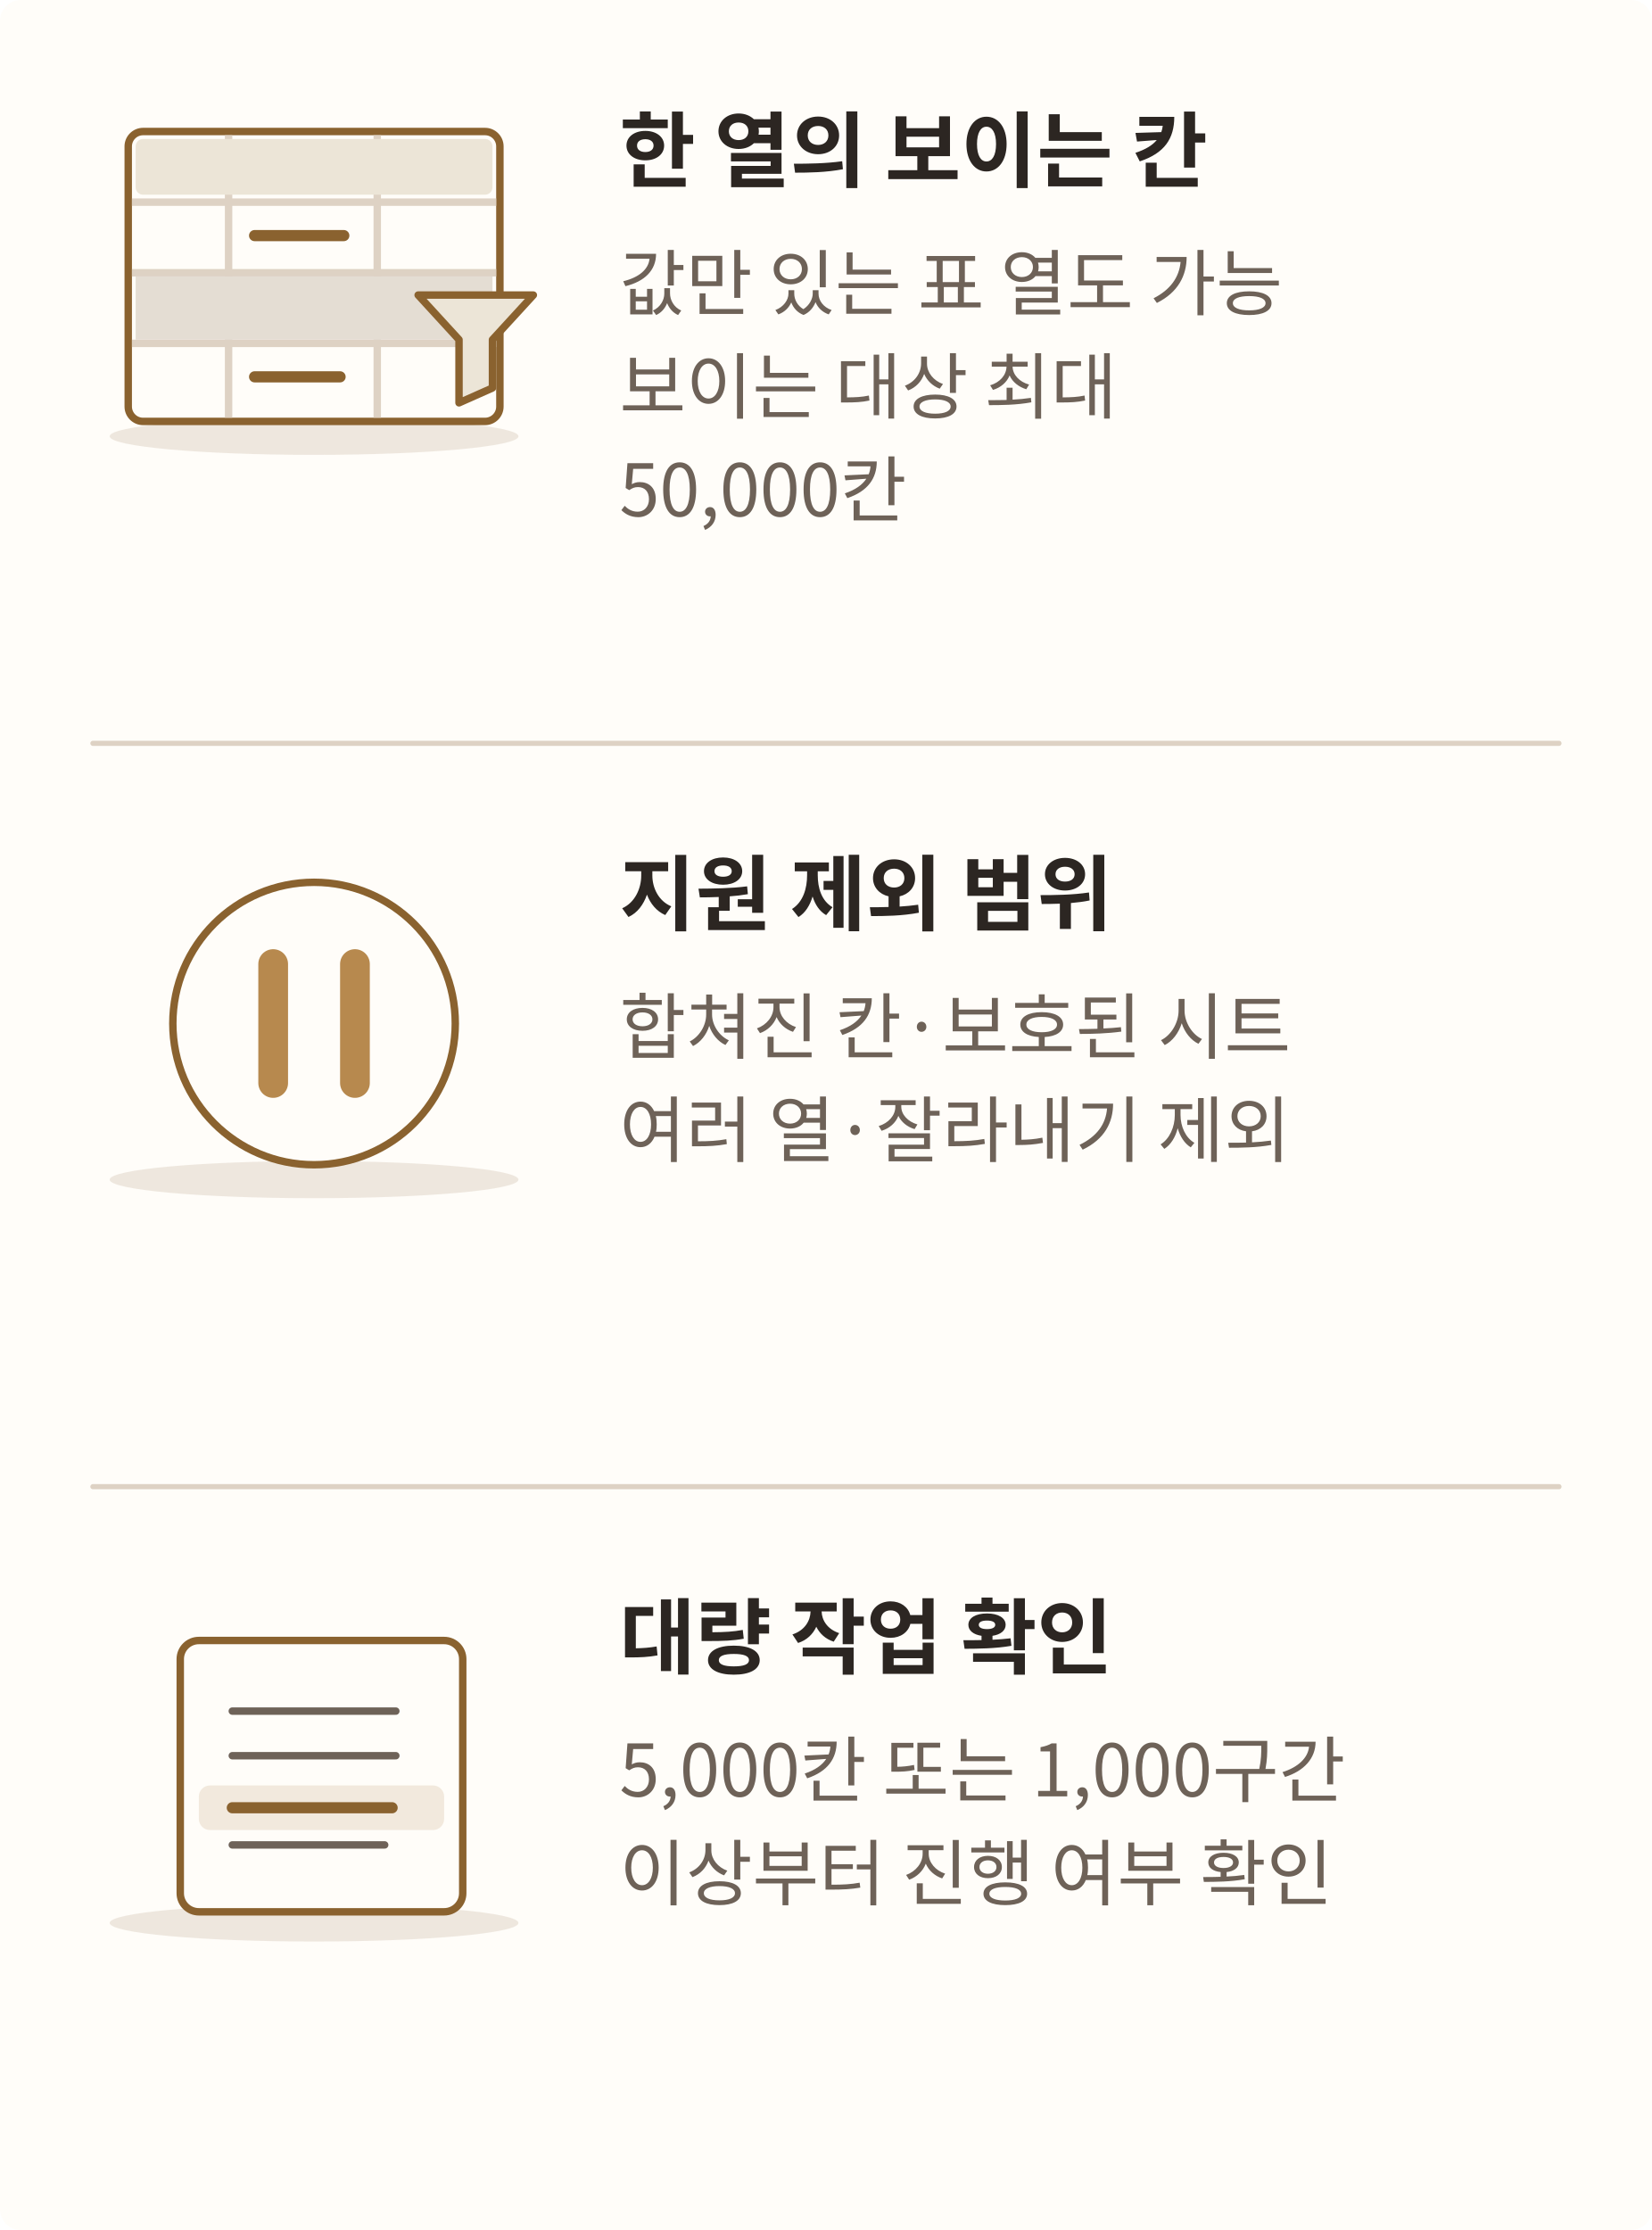
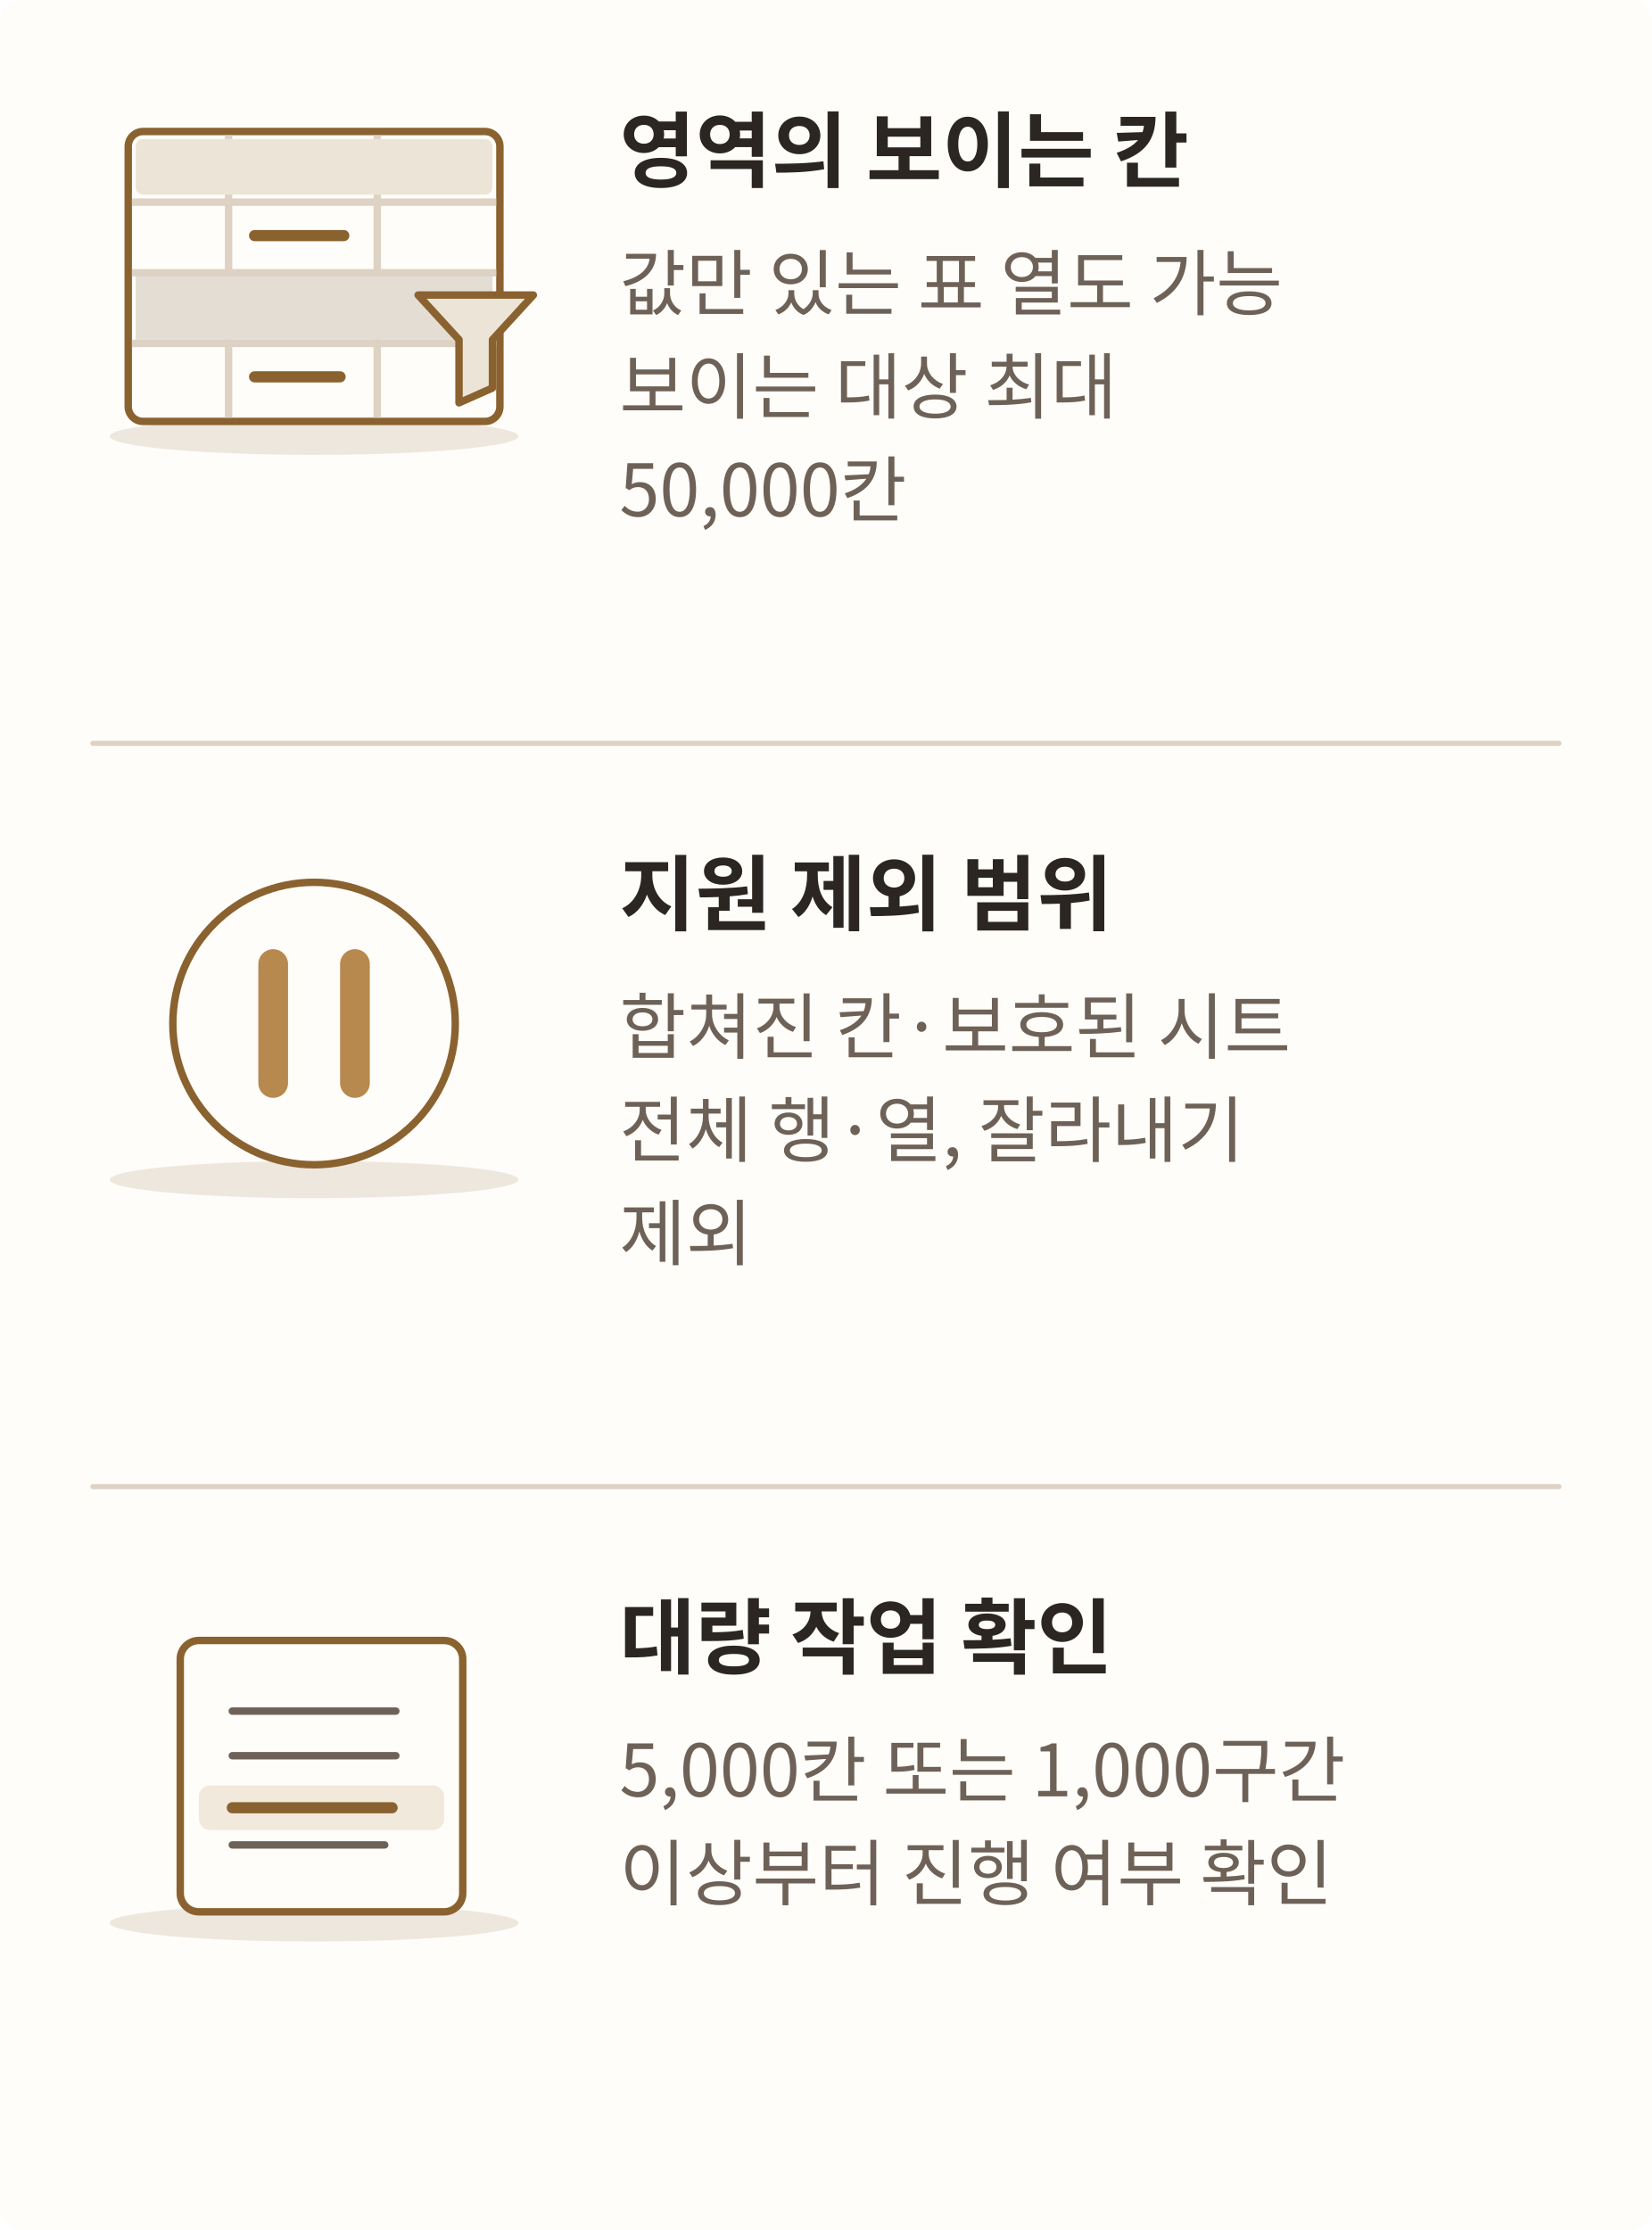
<svg xmlns="http://www.w3.org/2000/svg" width="320" height="432" viewBox="0 0 320 432" role="img" aria-labelledby="title desc">
  <g font-family="Noto Sans CJK KR, Noto Sans KR, Malgun Gothic, Segoe UI, sans-serif">
    <rect width="320" height="432" rx="4" fill="#fffdf9" />
    <g transform="translate(9 19) scale(.72)">
      <ellipse cx="72" cy="91" rx="55" ry="5" fill="#ded2c4" opacity=".5" />
      <rect x="22" y="9" width="100" height="78" rx="4" fill="#fffdf9" stroke="#8a622f" stroke-width="2" />
      <path d="M23 28H121M49 10V86M89 10V86M23 47H121M23 66H121" fill="none" stroke="#ded2c4" stroke-width="2" />
      <rect x="24" y="11" width="96" height="15" rx="2" fill="#ece5d7" />
      <rect x="24" y="48" width="96" height="17" fill="#e4ddd3" />
      <path d="M100 53L131 53L120 65V78L111 82V65Z" fill="#ece5d7" stroke="#8a622f" stroke-width="2" stroke-linecap="round" stroke-linejoin="round" />
      <path d="M56 37H80M56 75H79" fill="none" stroke="#8a622f" stroke-width="3" stroke-linecap="round" stroke-linejoin="round" />
    </g>
-     <text x="120" y="35" font-size="16" fill="#2c2622" font-weight="700" text-anchor="start">한 열의 보이는 칸</text>
+     <text x="120" y="35" font-size="16" fill="#2c2622" font-weight="700" text-anchor="start">영역의 보이는 칸</text>
    <text x="120" y="60" font-size="14" fill="#6e6258" font-weight="400" text-anchor="start">값만 있는 표 열도 가능</text>
    <text x="120" y="80" font-size="14" fill="#6e6258" font-weight="400" text-anchor="start">보이는 대상 최대</text>
    <text x="120" y="100" font-size="14" fill="#6e6258" font-weight="400" text-anchor="start">50,000칸</text>
    <path d="M18 144H302" fill="none" stroke="#ded2c4" stroke-width="1" stroke-linecap="round" stroke-linejoin="round" />
    <g transform="translate(9 163) scale(.72)">
      <ellipse cx="72" cy="91" rx="55" ry="5" fill="#ded2c4" opacity=".5" />
      <circle cx="72" cy="49" r="38" fill="#fffdf9" stroke="#8a622f" stroke-width="2" />
      <path d="M61 33V65M83 33V65" fill="none" stroke="#b7894e" stroke-width="8" stroke-linecap="round" stroke-linejoin="round" />
    </g>
    <text x="120" y="179" font-size="16" fill="#2c2622" font-weight="700" text-anchor="start">지원 제외 범위</text>
    <text x="120" y="204" font-size="14" fill="#6e6258" font-weight="400" text-anchor="start">합쳐진 칸·보호된 시트</text>
-     <text x="120" y="224" font-size="14" fill="#6e6258" font-weight="400" text-anchor="start">여러 열·잘라내기 제외</text>
+     <text x="120" y="224" font-size="14" fill="#6e6258" font-weight="400" text-anchor="start">전체 행·열, 잘라내기</text>
+     <text x="120" y="244" font-size="14" fill="#6e6258" font-weight="400" text-anchor="start">제외</text>
    <path d="M18 288H302" fill="none" stroke="#ded2c4" stroke-width="1" stroke-linecap="round" stroke-linejoin="round" />
    <g transform="translate(9 307) scale(.72)">
      <ellipse cx="72" cy="91" rx="55" ry="5" fill="#ded2c4" opacity=".5" />
      <rect x="36" y="15" width="76" height="73" rx="5" fill="#fffdf9" stroke="#8a622f" stroke-width="2" />
      <path d="M50 34H94" fill="none" stroke="#6e6258" stroke-width="2" stroke-linecap="round" stroke-linejoin="round" />
      <path d="M50 46H94" fill="none" stroke="#6e6258" stroke-width="2" stroke-linecap="round" stroke-linejoin="round" />
      <path d="M50 58H82" fill="none" stroke="#6e6258" stroke-width="2" stroke-linecap="round" stroke-linejoin="round" />
      <path d="M50 70H91" fill="none" stroke="#6e6258" stroke-width="2" stroke-linecap="round" stroke-linejoin="round" />
      <rect x="42" y="55" width="64" height="10" rx="2" fill="#f2e9dd" stroke="#f2e9dd" stroke-width="2" />
      <path d="M50 60H93" fill="none" stroke="#8a622f" stroke-width="3" stroke-linecap="round" stroke-linejoin="round" />
    </g>
    <text x="120" y="323" font-size="16" fill="#2c2622" font-weight="700" text-anchor="start">대량 작업 확인</text>
    <text x="120" y="348" font-size="14" fill="#6e6258" font-weight="400" text-anchor="start">5,000칸 또는 1,000구간</text>
    <text x="120" y="368" font-size="14" fill="#6e6258" font-weight="400" text-anchor="start">이상부터 진행 여부 확인</text>
  </g>
</svg>
